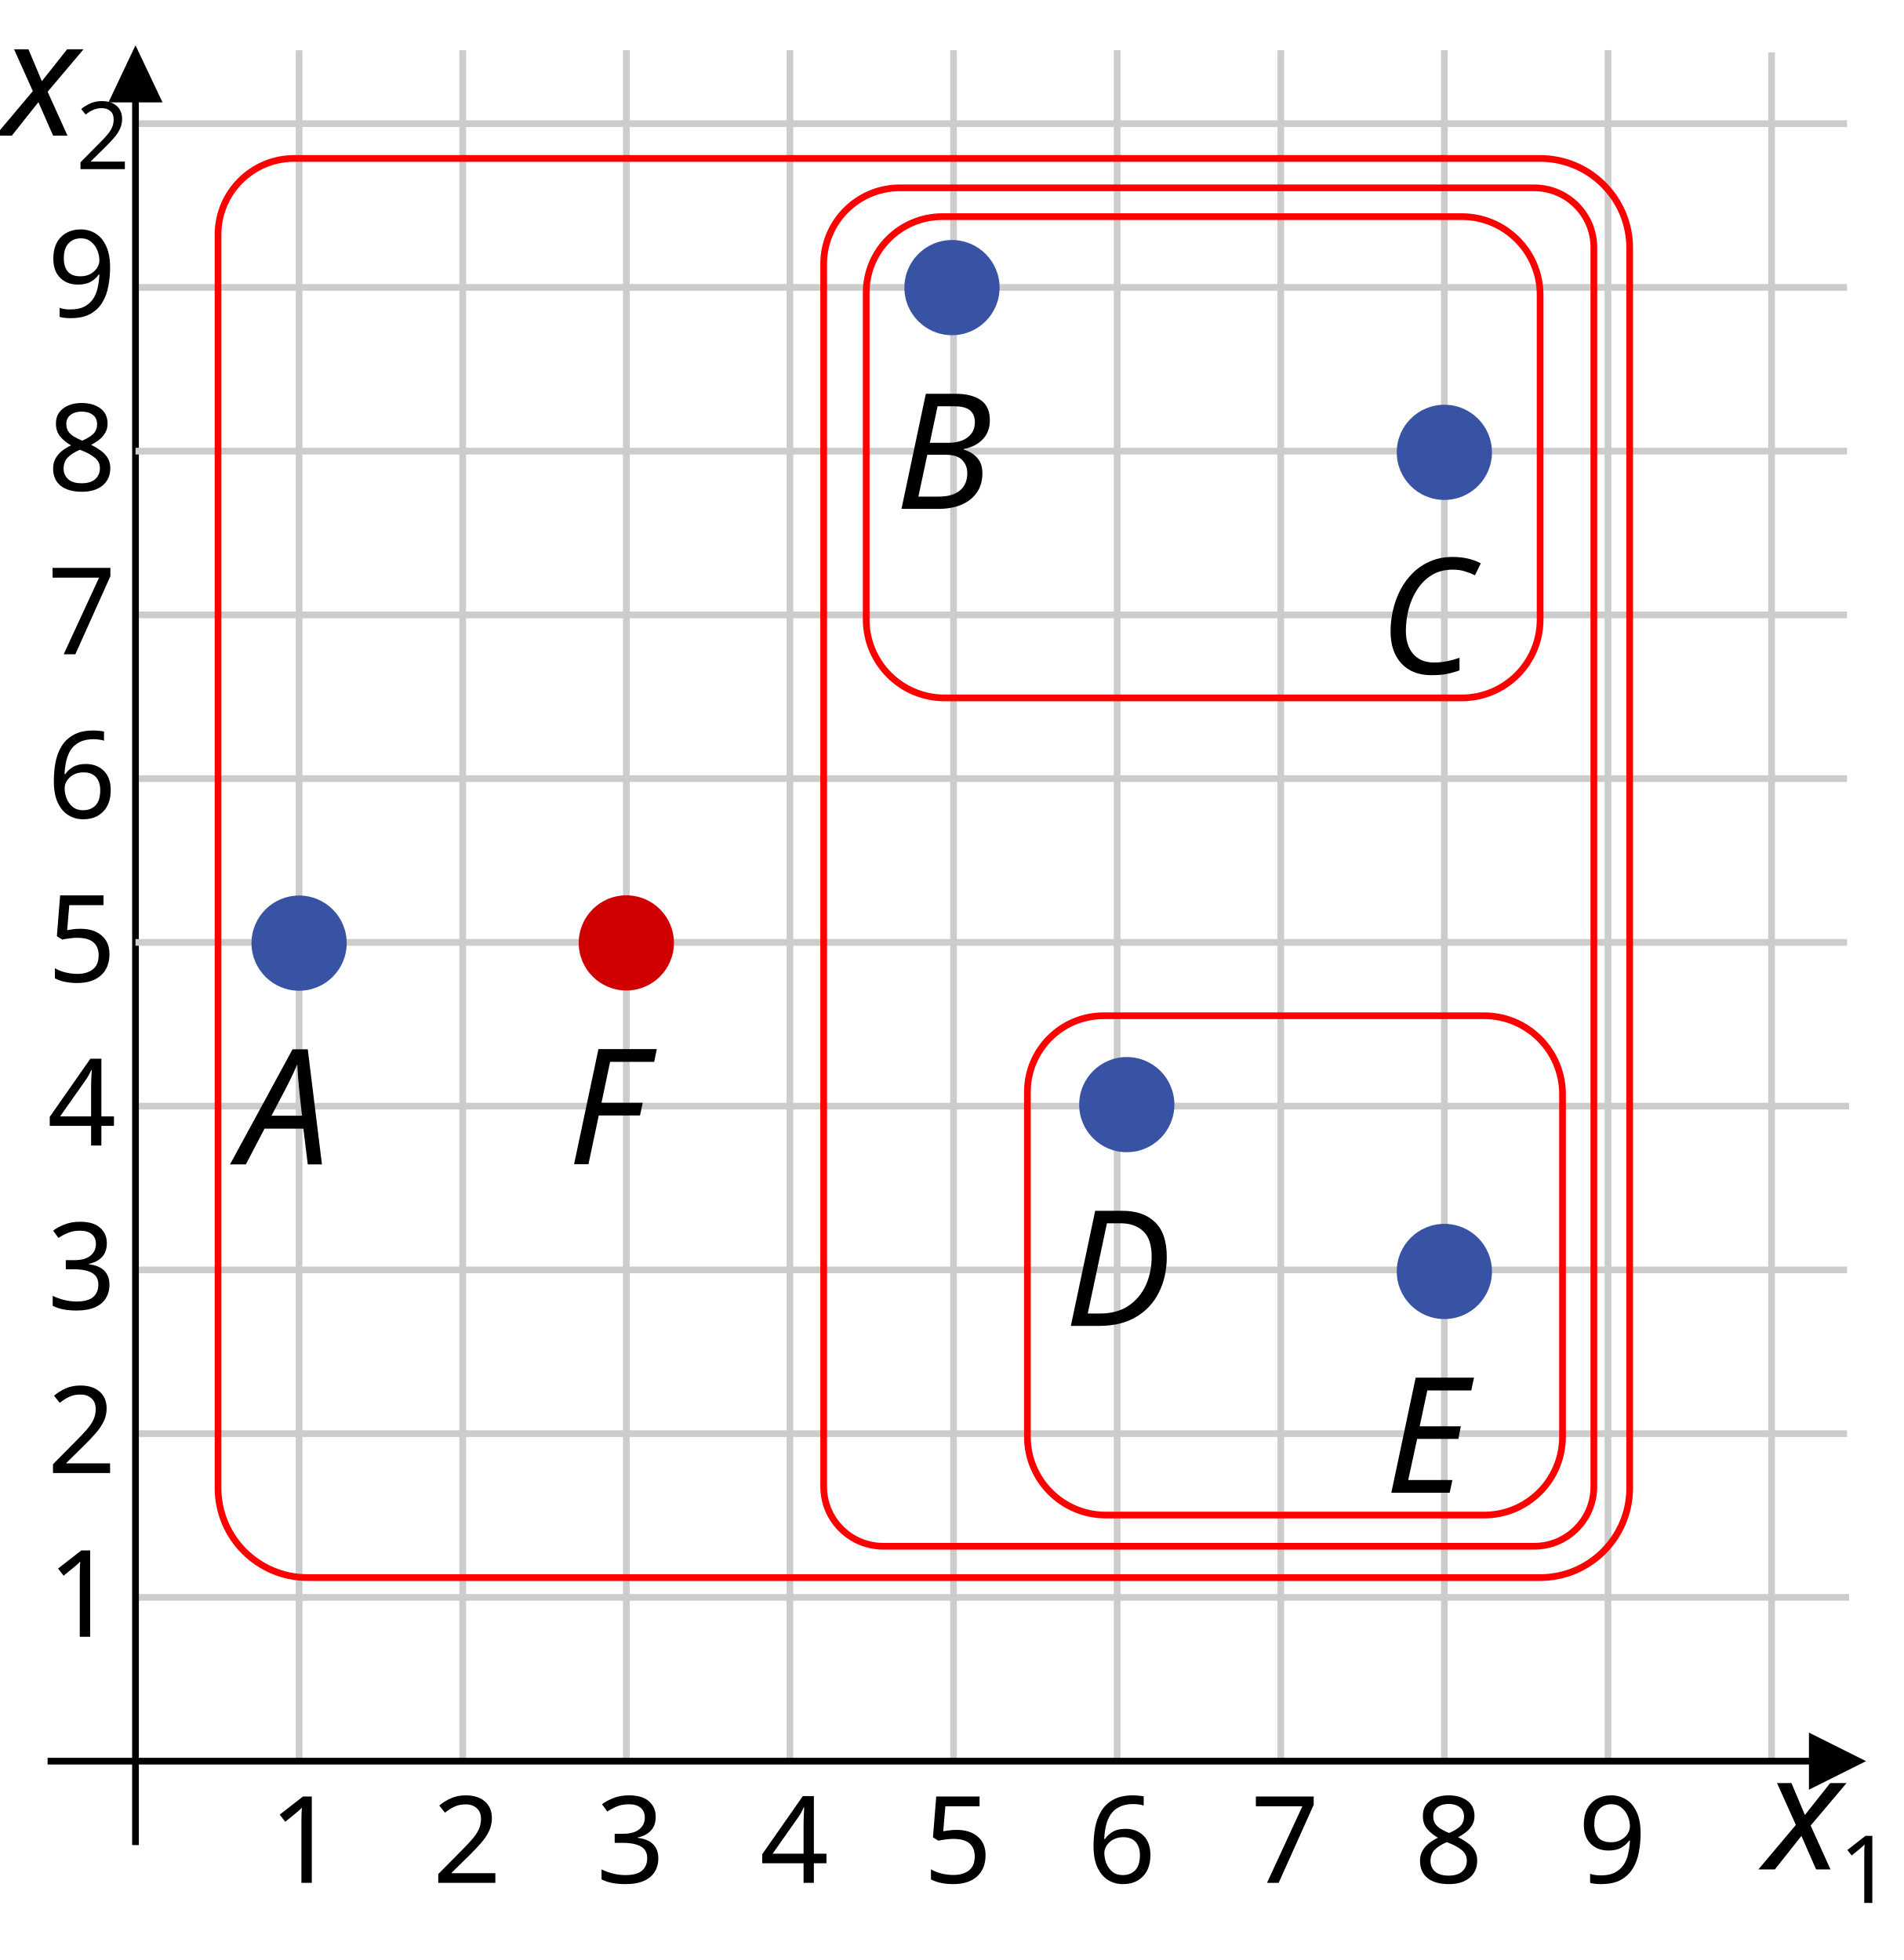
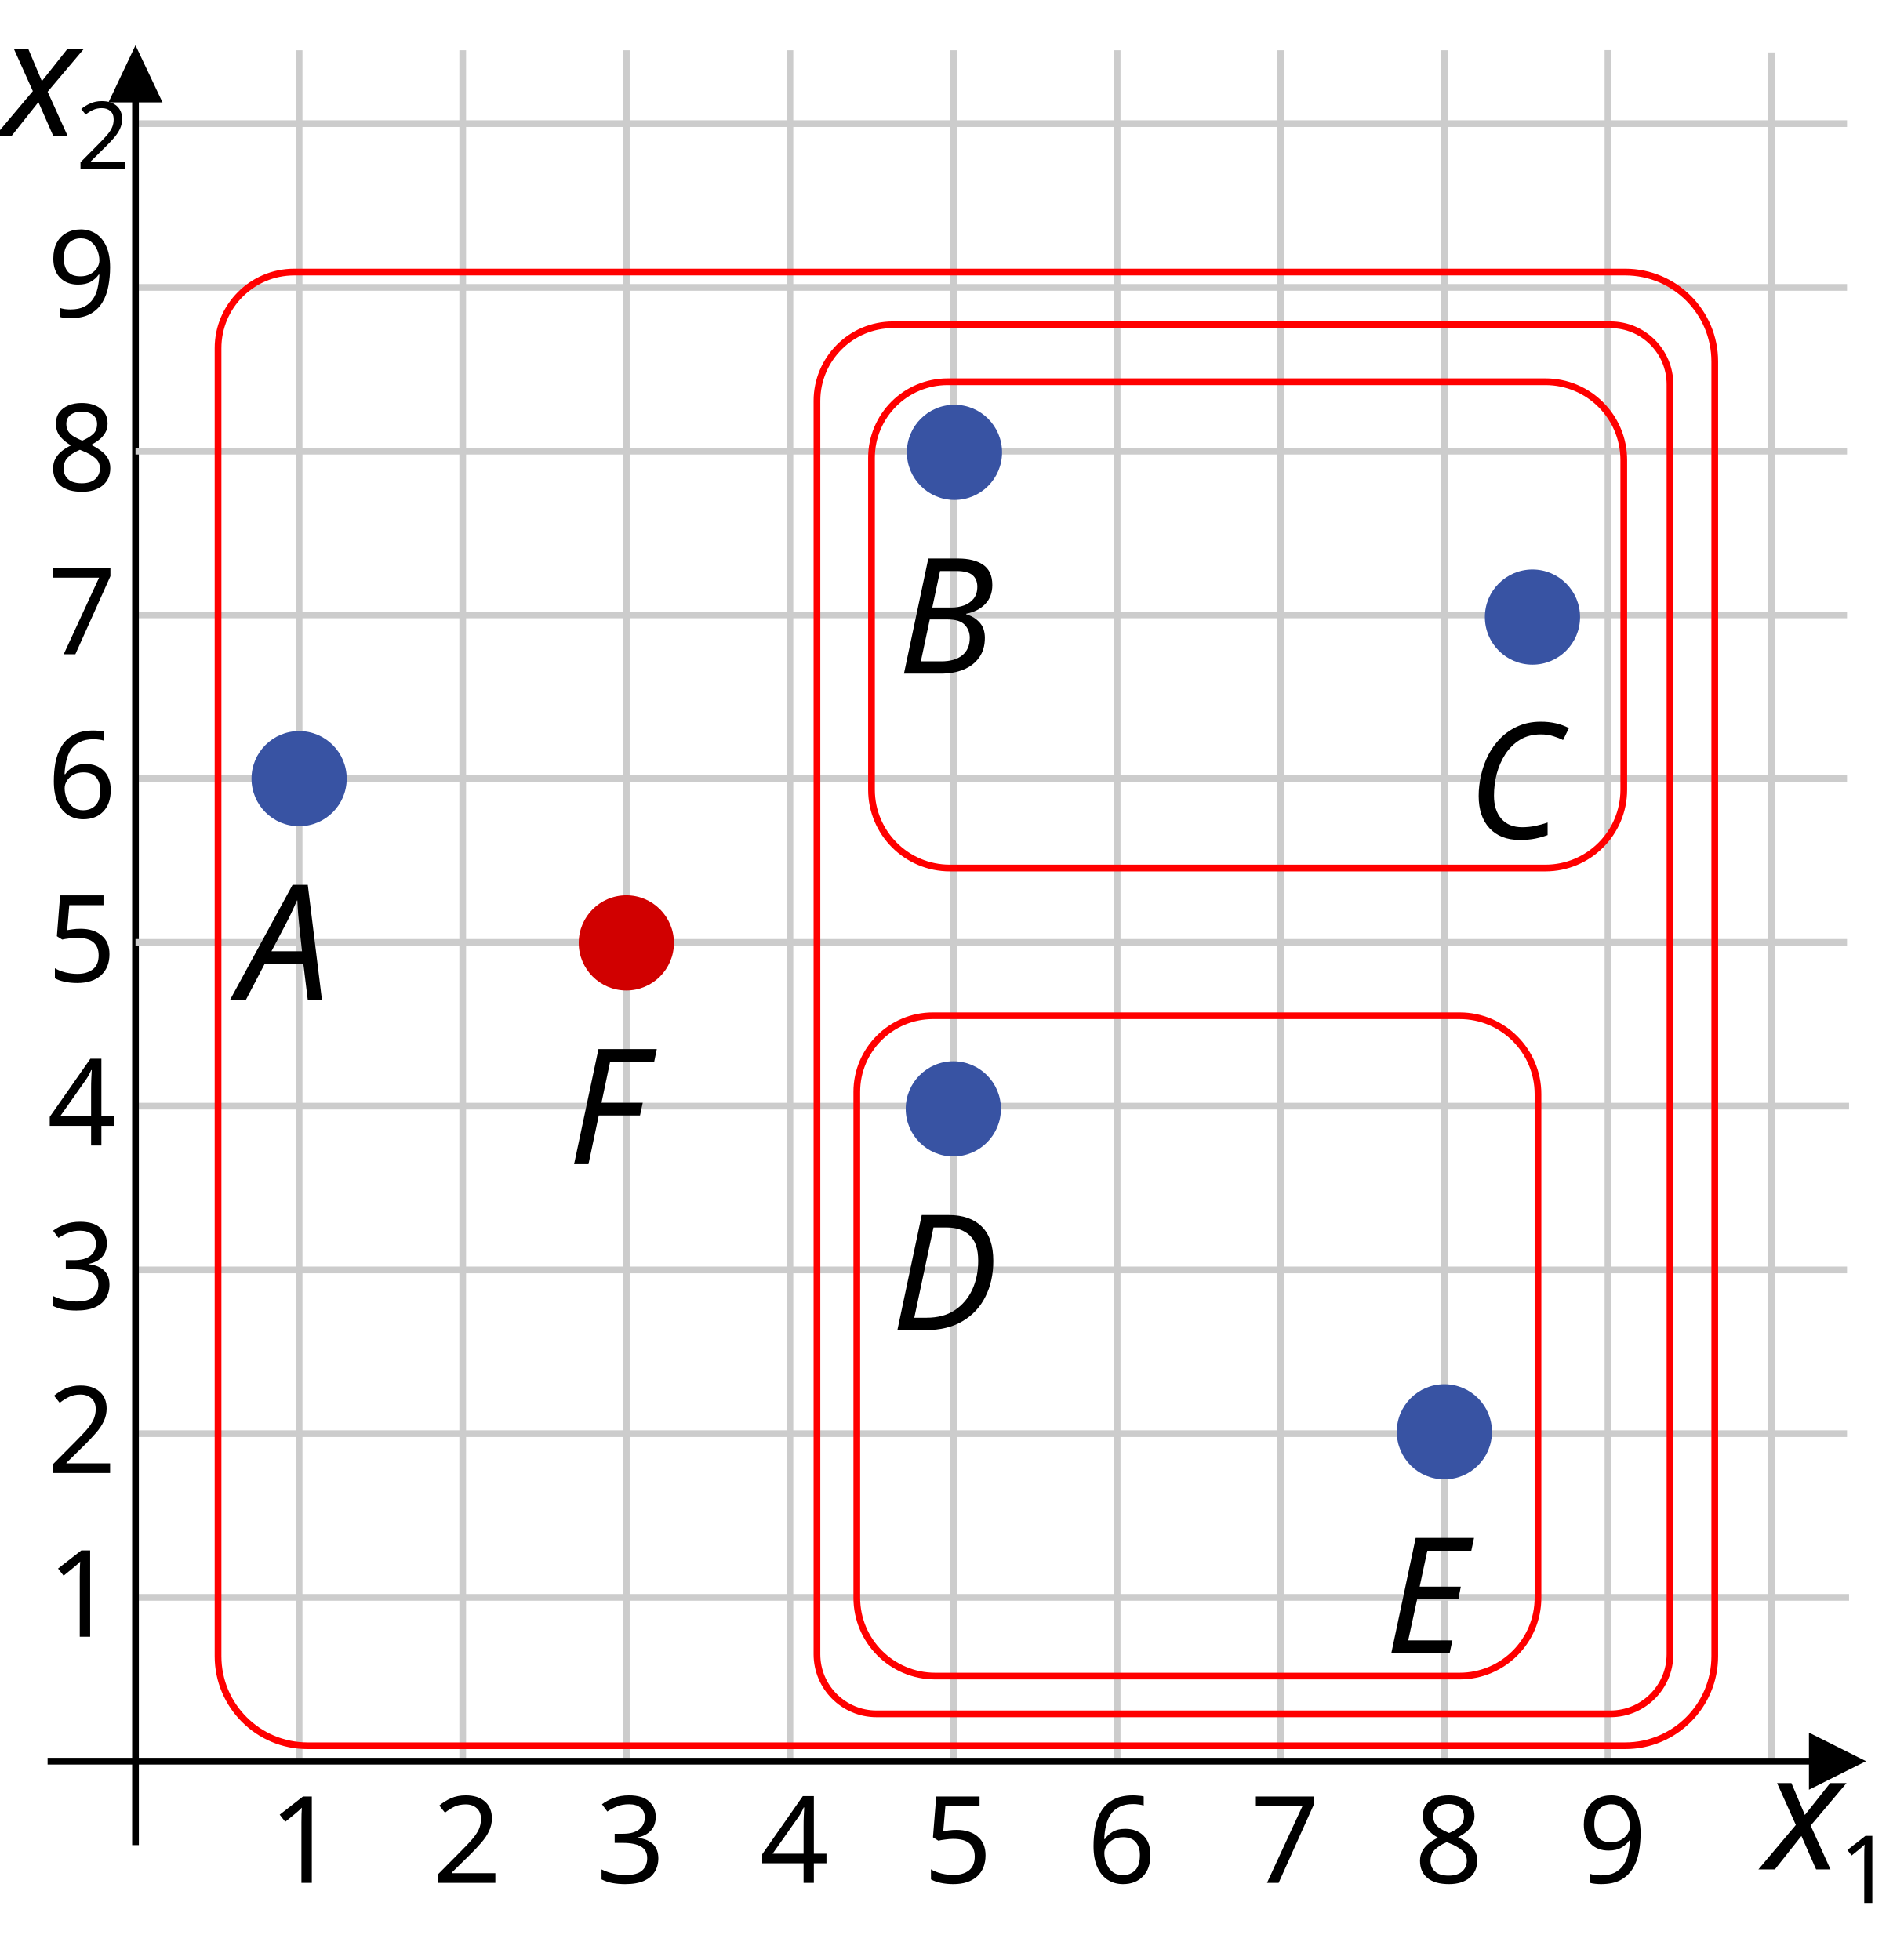
<svg xmlns="http://www.w3.org/2000/svg" id="Livello_1" data-name="Livello 1" viewBox="0 0 283.465 291.874">
  <defs>
    <style>.cls-1,.cls-2,.cls-4,.cls-7{fill:none;}.cls-1{stroke:#ccc;}.cls-1,.cls-2,.cls-7{stroke-miterlimit:10;}.cls-2{stroke:#000;}.cls-3{font-size:18px;}.cls-3,.cls-6,.cls-9{font-family:CMU Serif;}.cls-5{fill:#d10000;}.cls-6,.cls-9{font-size:24px;}.cls-6{font-style:italic;}.cls-7{stroke:red;}.cls-8{fill:#3853a3;}</style>
  </defs>
  <line class="cls-1" x1="274.987" y1="115.952" x2="20.173" y2="115.952" />
  <polygon points="20.173 6.744 24.198 15.248 16.148 15.248 20.173 6.744" />
  <polygon points="277.819 262.264 269.316 266.515 269.316 258.012 277.819 262.264" />
  <line class="cls-1" x1="263.752" y1="7.804" x2="263.752" y2="262.602" />
  <line class="cls-1" x1="44.531" y1="7.484" x2="44.531" y2="262.282" />
  <line class="cls-1" x1="68.889" y1="7.484" x2="68.889" y2="262.282" />
  <line class="cls-1" x1="141.963" y1="7.484" x2="141.963" y2="262.282" />
  <line class="cls-1" x1="166.321" y1="7.484" x2="166.321" y2="262.282" />
  <line class="cls-1" x1="215.036" y1="7.484" x2="215.036" y2="262.282" />
  <line class="cls-1" x1="274.987" y1="18.411" x2="20.173" y2="18.411" />
  <line class="cls-1" x1="274.987" y1="42.796" x2="20.173" y2="42.796" />
  <line class="cls-1" x1="274.987" y1="91.567" x2="20.173" y2="91.567" />
  <line class="cls-1" x1="274.987" y1="189.108" x2="20.173" y2="189.108" />
  <line class="cls-1" x1="274.987" y1="213.493" x2="20.173" y2="213.493" />
  <line class="cls-1" x1="275.291" y1="237.878" x2="20.173" y2="237.878" />
  <line class="cls-1" x1="117.605" y1="7.484" x2="117.605" y2="262.282" />
  <line class="cls-1" x1="275.291" y1="164.723" x2="20.173" y2="164.723" />
  <line class="cls-2" x1="20.173" y1="8.304" x2="20.173" y2="274.761" />
  <line class="cls-1" x1="190.679" y1="7.484" x2="190.679" y2="262.282" />
  <line class="cls-1" x1="93.247" y1="7.484" x2="93.247" y2="262.282" />
  <line class="cls-1" x1="274.987" y1="140.337" x2="20.173" y2="140.337" />
  <text class="cls-3" transform="translate(40.0313 280.3857)">1</text>
  <text class="cls-3" transform="translate(64.3892 280.3857)">2</text>
  <text class="cls-3" transform="translate(88.7471 280.3861)">3</text>
  <text class="cls-3" transform="translate(113.1048 280.3858)">4</text>
  <text class="cls-3" transform="translate(137.4631 280.3858)">5</text>
  <text class="cls-3" transform="translate(161.8208 280.386)">6</text>
  <text class="cls-3" transform="translate(186.1787 280.3857)">7</text>
  <text class="cls-3" transform="translate(210.537 280.3858)">8</text>
  <text class="cls-3" transform="translate(7.0311 243.7398)">1</text>
  <text class="cls-3" transform="translate(7.0309 219.3548)">2</text>
  <text class="cls-3" transform="translate(7.0311 194.9696)">3</text>
  <text class="cls-3" transform="translate(7.0309 170.5841)">4</text>
  <text class="cls-3" transform="translate(7.0308 146.1987)">5</text>
  <text class="cls-3" transform="translate(7.031 121.8138)">6</text>
  <text class="cls-3" transform="translate(7.0309 97.4282)">7</text>
  <text class="cls-3" transform="translate(7.031 73.0432)">8</text>
  <line class="cls-1" x1="239.394" y1="7.465" x2="239.394" y2="262.264" />
  <text class="cls-3" transform="translate(234.8945 280.3855)">9</text>
  <line class="cls-2" x1="276.378" y1="262.264" x2="7.087" y2="262.264" />
  <line class="cls-1" x1="274.987" y1="67.182" x2="20.173" y2="67.182" />
  <text class="cls-3" transform="translate(7.031 47.1928)">9</text>
  <rect class="cls-4" y="1.476" width="283.465" height="283.465" />
  <circle class="cls-5" cx="93.247" cy="140.412" r="7.087" />
  <text class="cls-6" transform="translate(84.4873 173.3635)">F</text>
-   <path class="cls-7" d="M140.299,32.261h77.328A11.667,11.667,0,0,1,229.294,43.928V92.261a11.667,11.667,0,0,1-11.667,11.667h-77a11.667,11.667,0,0,1-11.667-11.667V43.599A11.339,11.339,0,0,1,140.299,32.261Z" />
-   <circle class="cls-8" cx="141.732" cy="42.83" r="7.087" />
-   <text class="cls-6" transform="translate(133.2286 75.7815)">B</text>
-   <circle class="cls-8" cx="215.036" cy="67.361" r="7.087" />
-   <text class="cls-6" transform="translate(205.2916 100.3129)">C</text>
-   <path class="cls-7" d="M164.299,151.261h56.661a11.667,11.667,0,0,1,11.667,11.667V213.95a11.667,11.667,0,0,1-11.667,11.667H164.627A11.667,11.667,0,0,1,152.961,213.95v-51.35A11.339,11.339,0,0,1,164.299,151.261Z" />
-   <circle class="cls-8" cx="167.755" cy="164.495" r="7.087" />
-   <text class="cls-6" transform="translate(158.4432 197.4469)">D</text>
-   <circle class="cls-8" cx="215.036" cy="189.339" r="7.087" />
-   <text class="cls-6" transform="translate(206.1564 222.2913)">E</text>
-   <circle class="cls-8" cx="44.531" cy="140.447" r="7.087" />
-   <text class="cls-6" transform="translate(35.6189 173.3985)">A</text>
-   <path class="cls-7" d="M133.966,27.973H228.419a8.875,8.875,0,0,1,8.875,8.875V221.386a8.875,8.875,0,0,1-8.875,8.875H131.502a8.875,8.875,0,0,1-8.875-8.875V39.312A11.339,11.339,0,0,1,133.966,27.973Z" />
+   <path class="cls-7" d="M141.086,56.844h88.995a11.667,11.667,0,0,1,11.667,11.667v49.083a11.667,11.667,0,0,1-11.667,11.667H141.414a11.667,11.667,0,0,1-11.667-11.667V68.183A11.339,11.339,0,0,1,141.086,56.844Z" />
+   <circle class="cls-8" cx="142.1" cy="67.361" r="7.087" />
+   <text class="cls-6" transform="translate(133.5965 100.3129)">B</text>
+   <circle class="cls-8" cx="228.154" cy="91.892" r="7.087" />
+   <text class="cls-6" transform="translate(218.4096 124.8444)">C</text>
+   <path class="cls-7" d="M138.898,151.261h78.411a11.667,11.667,0,0,1,11.667,11.667v75a11.667,11.667,0,0,1-11.667,11.667H139.226a11.667,11.667,0,0,1-11.667-11.667V162.6A11.339,11.339,0,0,1,138.898,151.261Z" />
+   <circle class="cls-8" cx="141.93" cy="165.122" r="7.087" />
+   <text class="cls-6" transform="translate(132.6181 198.074)">D</text>
+   <circle class="cls-8" cx="215.037" cy="213.217" r="7.087" />
+   <text class="cls-6" transform="translate(206.157 246.1684)">E</text>
+   <circle class="cls-8" cx="44.531" cy="115.953" r="7.087" />
+   <text class="cls-6" transform="translate(35.6187 148.9051)">A</text>
+   <path class="cls-7" d="M132.966,48.363H239.752a8.875,8.875,0,0,1,8.875,8.875V246.344a8.875,8.875,0,0,1-8.875,8.875h-109.25a8.875,8.875,0,0,1-8.875-8.875V59.702A11.339,11.339,0,0,1,132.966,48.363Z" />
  <text class="cls-6" transform="translate(0.2016 20.1957)">x</text>
  <text class="cls-9" transform="translate(11.311 25.1879) scale(0.583)">2</text>
  <text class="cls-6" transform="translate(262.6791 278.3859)">x</text>
  <text class="cls-9" transform="translate(273.7884 283.3781) scale(0.583)">1</text>
-   <path class="cls-7" d="M43.799,23.594H229.294a13.333,13.333,0,0,1,13.333,13.333V221.594a13.333,13.333,0,0,1-13.333,13.333H45.794a13.333,13.333,0,0,1-13.333-13.333V34.933A11.339,11.339,0,0,1,43.799,23.594Z" />
+   <path class="cls-7" d="M43.799,40.512H241.961A13.333,13.333,0,0,1,255.294,53.845v192.791a13.333,13.333,0,0,1-13.333,13.333H45.794a13.333,13.333,0,0,1-13.333-13.333V51.85A11.339,11.339,0,0,1,43.799,40.512Z" />
</svg>
